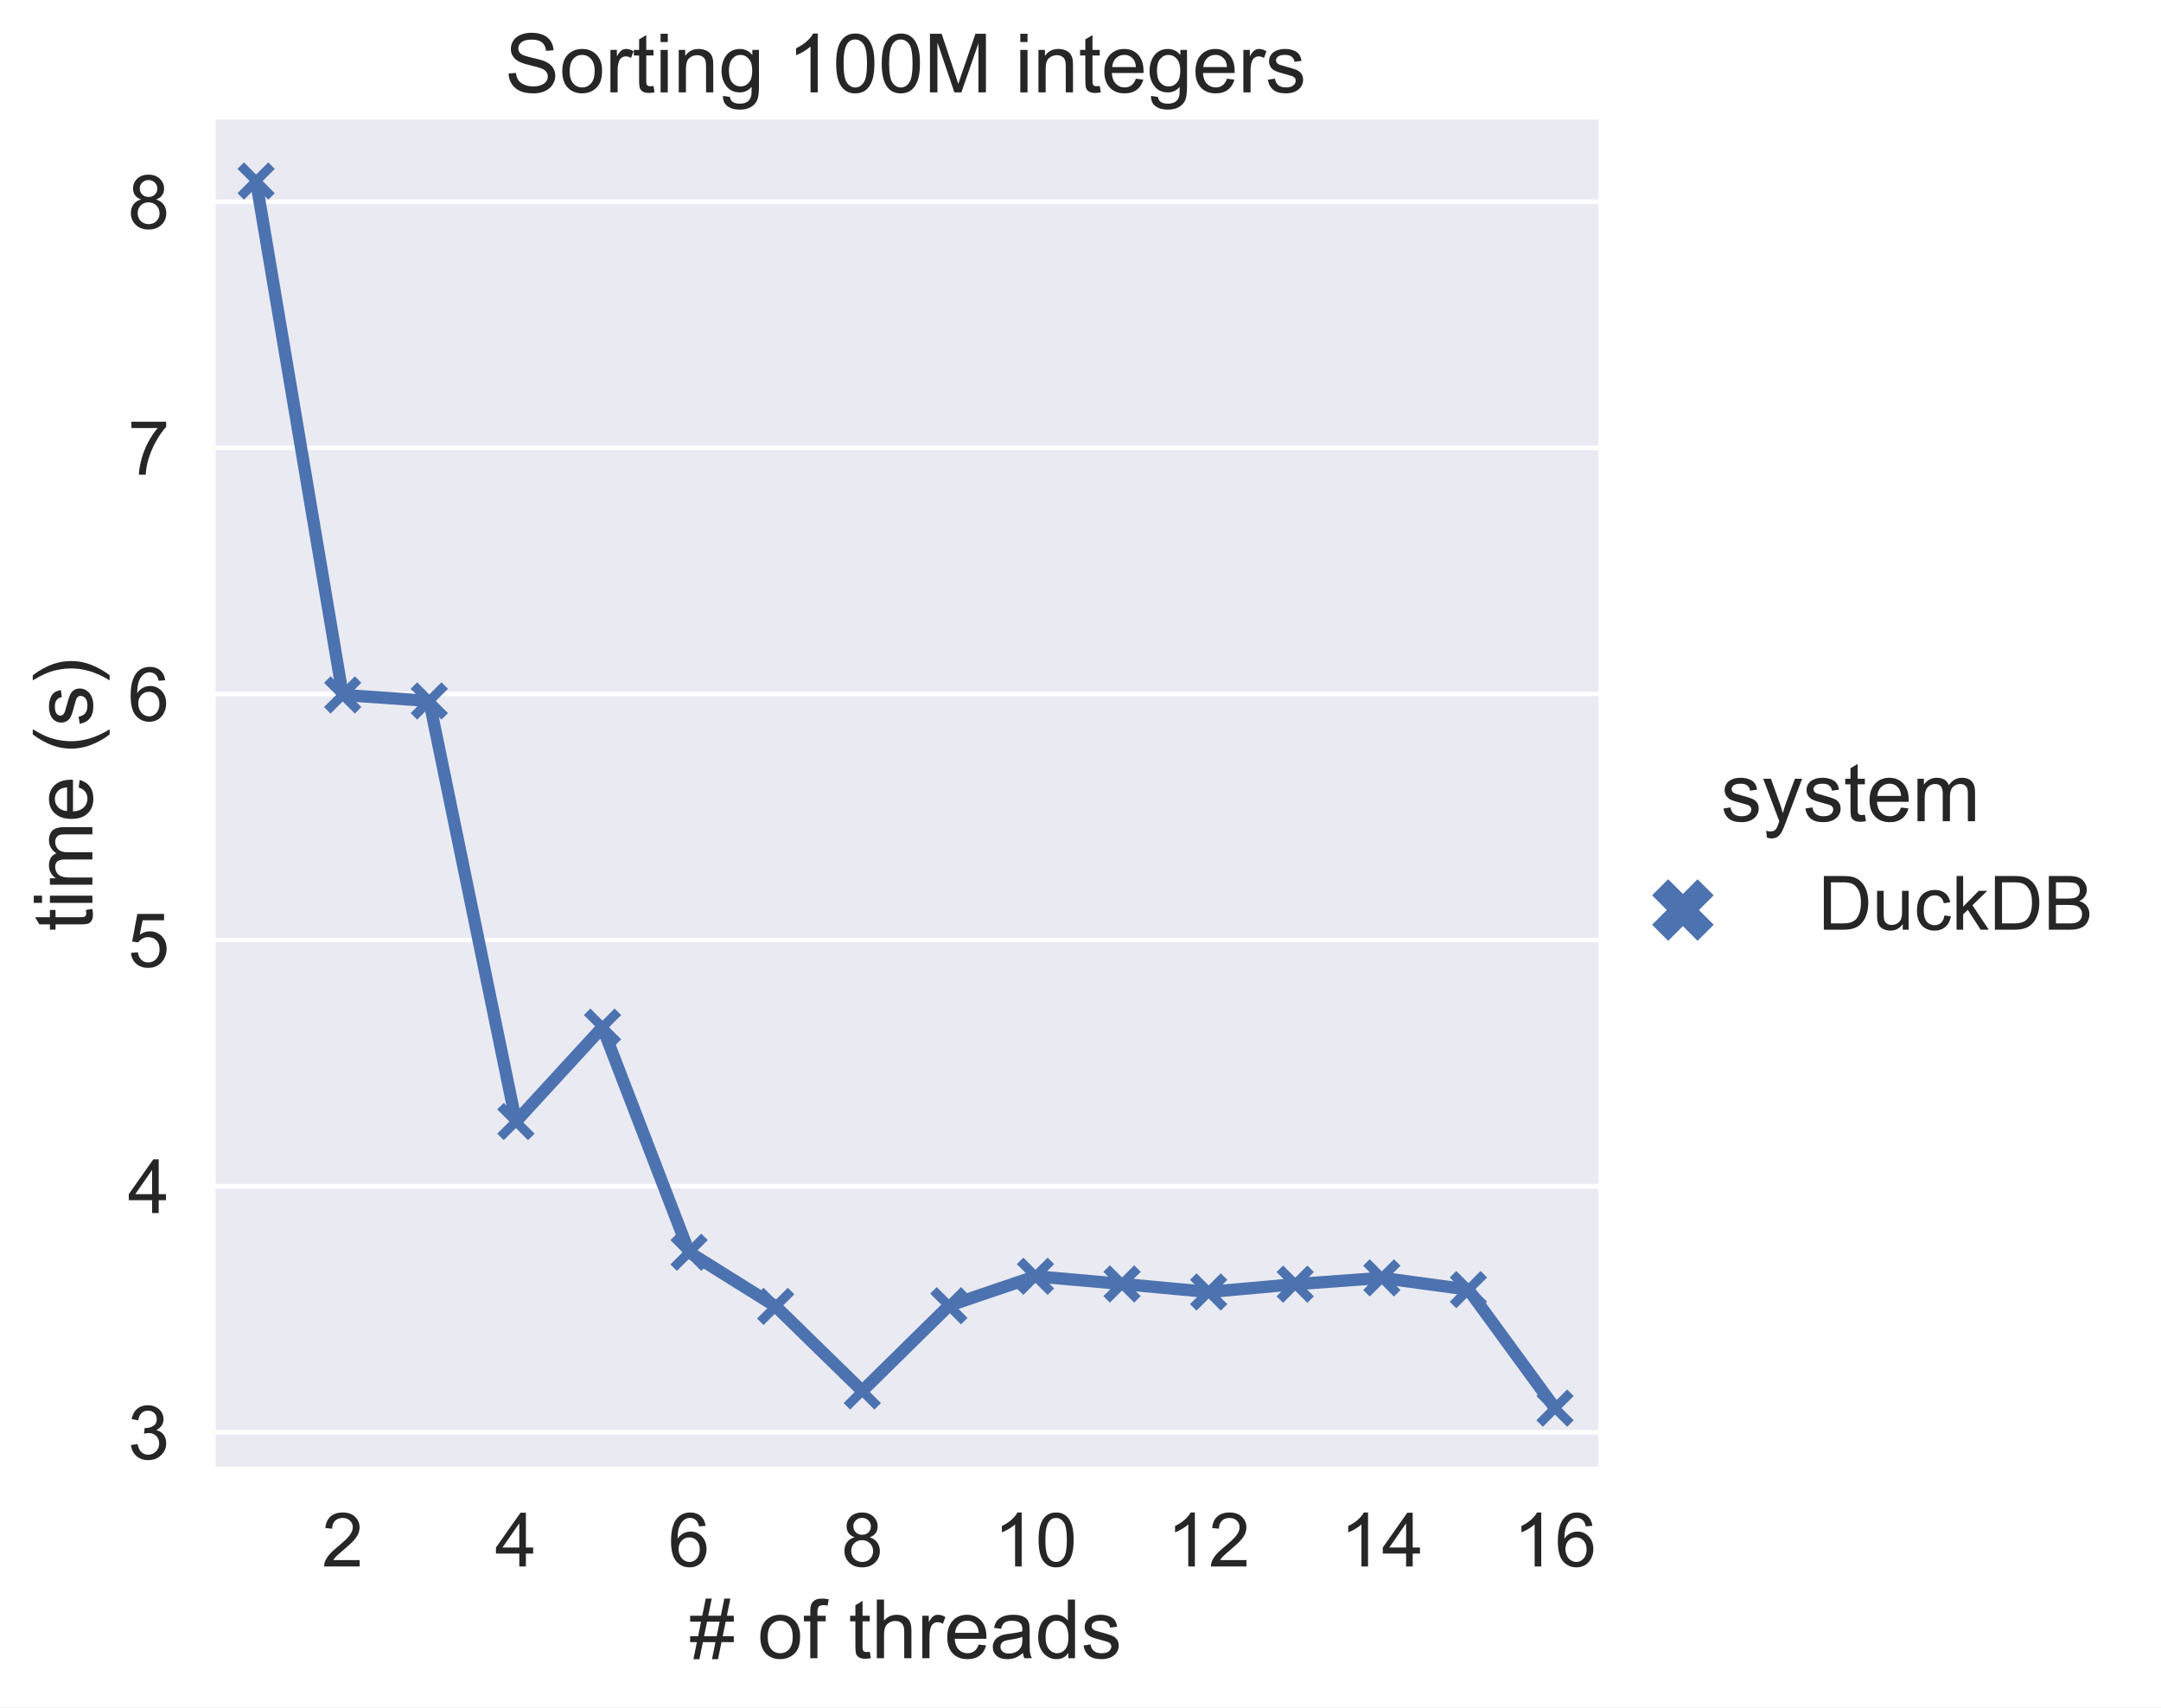
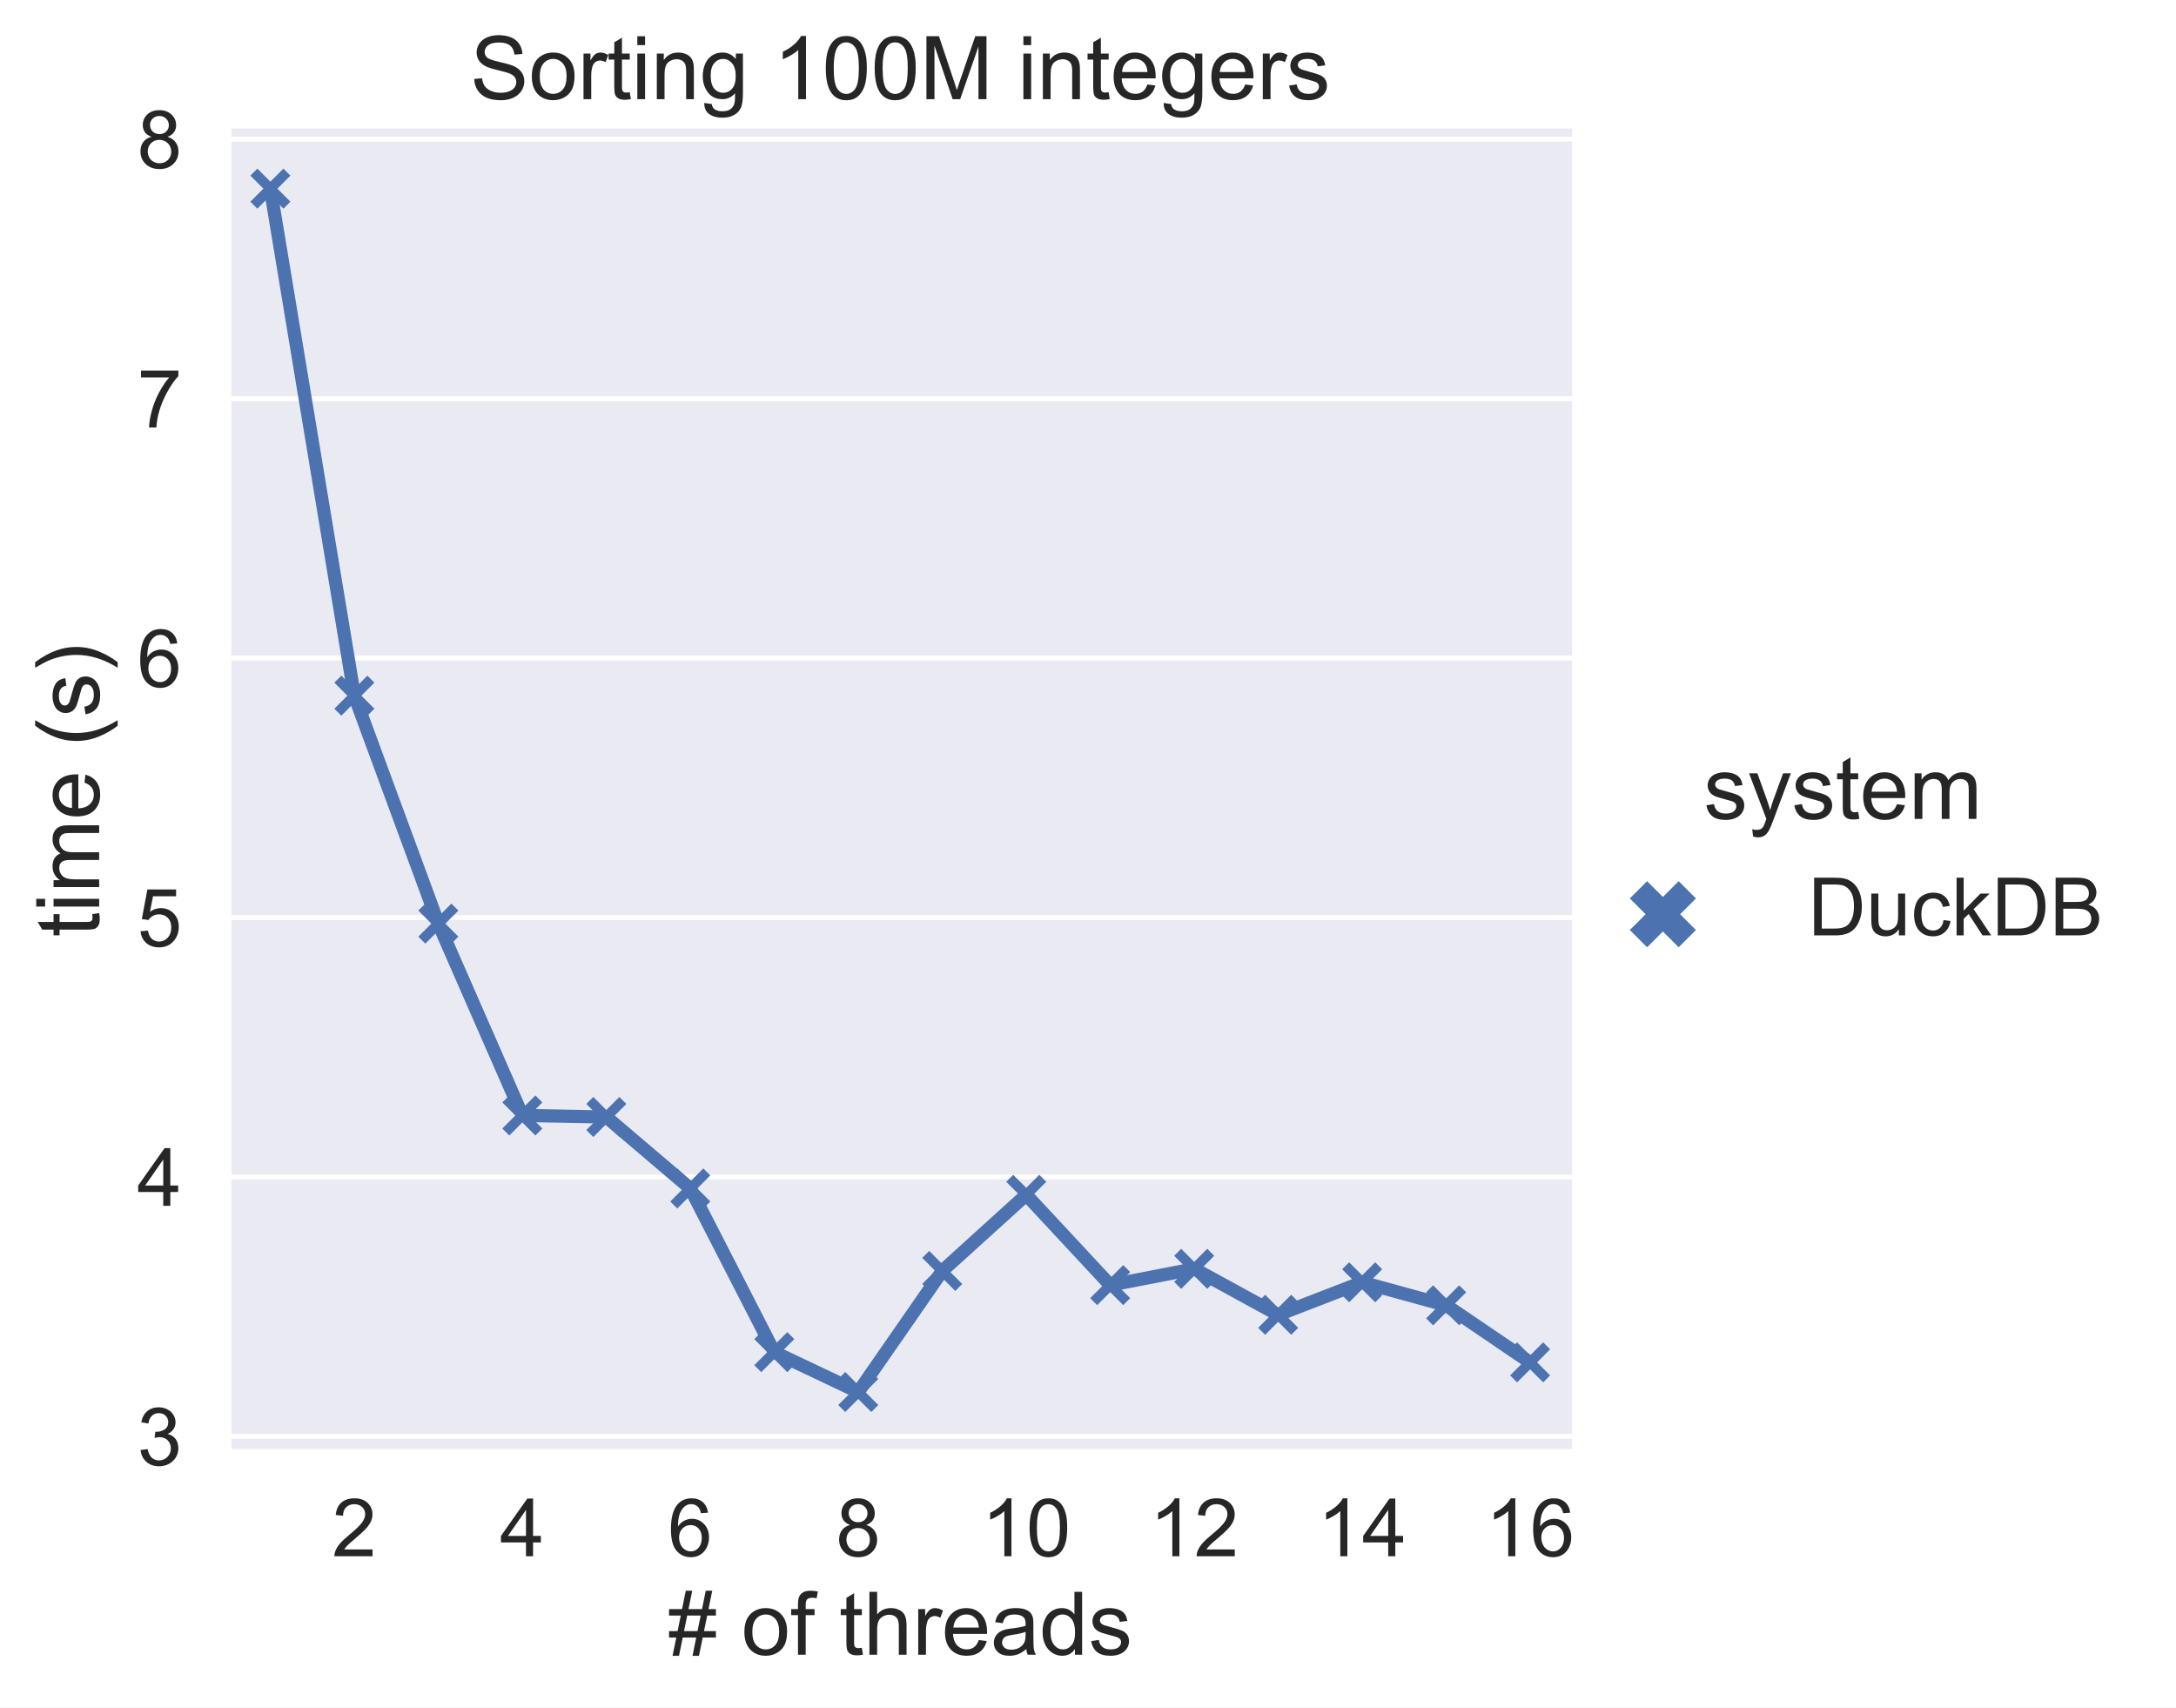
- <svg xmlns="http://www.w3.org/2000/svg" xmlns:xlink="http://www.w3.org/1999/xlink" height="375.175pt" version="1.1" viewBox="0 0 474.875 375.175" width="474.875pt">
+ <svg xmlns="http://www.w3.org/2000/svg" xmlns:xlink="http://www.w3.org/1999/xlink" height="349.537pt" version="1.1" viewBox="0 0 445.547 349.537" width="445.547pt">
  <defs>
    <style type="text/css">*{stroke-linecap:butt;stroke-linejoin:round;}</style>
  </defs>
  <g id="figure_1">
    <g id="patch_1">
-       <path d="M -0 375.175  L 474.875 375.175  L 474.875 0  L -0 0  z " style="fill:#ffffff;" />
+       <path d="M 0 349.537  L 445.547 349.537  L 445.547 0  L 0 0  z " style="fill:#ffffff;" />
    </g>
    <g id="axes_1">
      <g id="patch_2">
-         <path d="M 46.767 322.923  L 351.226 322.923  L 351.226 26.303  L 46.767 26.303  z " style="fill:#eaeaf2;" />
+         <path d="M 46.767 297.286  L 321.898 297.286  L 321.898 26.303  L 46.767 26.303  z " style="fill:#eaeaf2;" />
      </g>
      <g id="matplotlib.axis_1">
        <g id="xtick_1" />
        <g id="xtick_2">
          <g id="text_1">
-             <g style="fill:#262626;" transform="translate(70.72261 344.2338)scale(0.165 -0.165)">
+             <g style="fill:#262626;" transform="translate(67.97318 318.5964)scale(0.165 -0.165)">
              <defs>
                <path d="M 3222 541  L 3222 0  L 194 0  Q 188 203 259 391  Q 375 700 629 1000  Q 884 1300 1366 1694  Q 2113 2306 2375 2664  Q 2638 3022 2638 3341  Q 2638 3675 2398 3904  Q 2159 4134 1775 4134  Q 1369 4134 1125 3890  Q 881 3647 878 3216  L 300 3275  Q 359 3922 746 4261  Q 1134 4600 1788 4600  Q 2447 4600 2831 4234  Q 3216 3869 3216 3328  Q 3216 3053 3103 2787  Q 2991 2522 2730 2228  Q 2469 1934 1863 1422  Q 1356 997 1212 845  Q 1069 694 975 541  L 3222 541  z " id="ArialMT-32" transform="scale(0.015625)" />
              </defs>
              <use xlink:href="#ArialMT-32" />
            </g>
          </g>
        </g>
        <g id="xtick_3" />
        <g id="xtick_4">
          <g id="text_2">
-             <g style="fill:#262626;" transform="translate(108.7799 344.2338)scale(0.165 -0.165)">
+             <g style="fill:#262626;" transform="translate(102.3646 318.5964)scale(0.165 -0.165)">
              <defs>
                <path d="M 2069 0  L 2069 1097  L 81 1097  L 81 1613  L 2172 4581  L 2631 4581  L 2631 1613  L 3250 1613  L 3250 1097  L 2631 1097  L 2631 0  L 2069 0  z M 2069 1613  L 2069 3678  L 634 1613  L 2069 1613  z " id="ArialMT-34" transform="scale(0.015625)" />
              </defs>
              <use xlink:href="#ArialMT-34" />
            </g>
          </g>
        </g>
        <g id="xtick_5" />
        <g id="xtick_6">
          <g id="text_3">
-             <g style="fill:#262626;" transform="translate(146.8372 344.2338)scale(0.165 -0.165)">
+             <g style="fill:#262626;" transform="translate(136.7559 318.5964)scale(0.165 -0.165)">
              <defs>
                <path d="M 3184 3459  L 2625 3416  Q 2550 3747 2413 3897  Q 2184 4138 1850 4138  Q 1581 4138 1378 3988  Q 1113 3794 959 3422  Q 806 3050 800 2363  Q 1003 2672 1297 2822  Q 1591 2972 1913 2972  Q 2475 2972 2870 2558  Q 3266 2144 3266 1488  Q 3266 1056 3080 686  Q 2894 316 2569 119  Q 2244 -78 1831 -78  Q 1128 -78 684 439  Q 241 956 241 2144  Q 241 3472 731 4075  Q 1159 4600 1884 4600  Q 2425 4600 2770 4297  Q 3116 3994 3184 3459  z M 888 1484  Q 888 1194 1011 928  Q 1134 663 1356 523  Q 1578 384 1822 384  Q 2178 384 2434 671  Q 2691 959 2691 1453  Q 2691 1928 2437 2201  Q 2184 2475 1800 2475  Q 1419 2475 1153 2201  Q 888 1928 888 1484  z " id="ArialMT-36" transform="scale(0.015625)" />
              </defs>
              <use xlink:href="#ArialMT-36" />
            </g>
          </g>
        </g>
        <g id="xtick_7" />
        <g id="xtick_8">
          <g id="text_4">
-             <g style="fill:#262626;" transform="translate(184.8944 344.2338)scale(0.165 -0.165)">
+             <g style="fill:#262626;" transform="translate(171.1473 318.5964)scale(0.165 -0.165)">
              <defs>
                <path d="M 1131 2484  Q 781 2613 612 2850  Q 444 3088 444 3419  Q 444 3919 803 4259  Q 1163 4600 1759 4600  Q 2359 4600 2725 4251  Q 3091 3903 3091 3403  Q 3091 3084 2923 2848  Q 2756 2613 2416 2484  Q 2838 2347 3058 2040  Q 3278 1734 3278 1309  Q 3278 722 2862 322  Q 2447 -78 1769 -78  Q 1091 -78 675 323  Q 259 725 259 1325  Q 259 1772 486 2073  Q 713 2375 1131 2484  z M 1019 3438  Q 1019 3113 1228 2906  Q 1438 2700 1772 2700  Q 2097 2700 2305 2904  Q 2513 3109 2513 3406  Q 2513 3716 2298 3927  Q 2084 4138 1766 4138  Q 1444 4138 1231 3931  Q 1019 3725 1019 3438  z M 838 1322  Q 838 1081 952 856  Q 1066 631 1291 507  Q 1516 384 1775 384  Q 2178 384 2440 643  Q 2703 903 2703 1303  Q 2703 1709 2433 1975  Q 2163 2241 1756 2241  Q 1359 2241 1098 1978  Q 838 1716 838 1322  z " id="ArialMT-38" transform="scale(0.015625)" />
              </defs>
              <use xlink:href="#ArialMT-38" />
            </g>
          </g>
        </g>
        <g id="xtick_9" />
        <g id="xtick_10">
          <g id="text_5">
-             <g style="fill:#262626;" transform="translate(218.364 344.2338)scale(0.165 -0.165)">
+             <g style="fill:#262626;" transform="translate(200.9509 318.5964)scale(0.165 -0.165)">
              <defs>
                <path d="M 2384 0  L 1822 0  L 1822 3584  Q 1619 3391 1289 3197  Q 959 3003 697 2906  L 697 3450  Q 1169 3672 1522 3987  Q 1875 4303 2022 4600  L 2384 4600  L 2384 0  z " id="ArialMT-31" transform="scale(0.015625)" />
                <path d="M 266 2259  Q 266 3072 433 3567  Q 600 4063 929 4331  Q 1259 4600 1759 4600  Q 2128 4600 2406 4451  Q 2684 4303 2865 4023  Q 3047 3744 3150 3342  Q 3253 2941 3253 2259  Q 3253 1453 3087 958  Q 2922 463 2592 192  Q 2263 -78 1759 -78  Q 1097 -78 719 397  Q 266 969 266 2259  z M 844 2259  Q 844 1131 1108 757  Q 1372 384 1759 384  Q 2147 384 2411 759  Q 2675 1134 2675 2259  Q 2675 3391 2411 3762  Q 2147 4134 1753 4134  Q 1366 4134 1134 3806  Q 844 3388 844 2259  z " id="ArialMT-30" transform="scale(0.015625)" />
              </defs>
              <use xlink:href="#ArialMT-31" />
              <use x="55.615" xlink:href="#ArialMT-30" />
            </g>
          </g>
        </g>
        <g id="xtick_11" />
        <g id="xtick_12">
          <g id="text_6">
-             <g style="fill:#262626;" transform="translate(256.4212 344.2338)scale(0.165 -0.165)">
+             <g style="fill:#262626;" transform="translate(235.3423 318.5964)scale(0.165 -0.165)">
              <use xlink:href="#ArialMT-31" />
              <use x="55.615" xlink:href="#ArialMT-32" />
            </g>
          </g>
        </g>
        <g id="xtick_13" />
        <g id="xtick_14">
          <g id="text_7">
-             <g style="fill:#262626;" transform="translate(294.4785 344.2338)scale(0.165 -0.165)">
+             <g style="fill:#262626;" transform="translate(269.7337 318.5964)scale(0.165 -0.165)">
              <use xlink:href="#ArialMT-31" />
              <use x="55.615" xlink:href="#ArialMT-34" />
            </g>
          </g>
        </g>
        <g id="xtick_15" />
        <g id="xtick_16">
          <g id="text_8">
-             <g style="fill:#262626;" transform="translate(332.5358 344.2338)scale(0.165 -0.165)">
+             <g style="fill:#262626;" transform="translate(304.125 318.5964)scale(0.165 -0.165)">
              <use xlink:href="#ArialMT-31" />
              <use x="55.615" xlink:href="#ArialMT-36" />
            </g>
          </g>
        </g>
        <g id="text_9">
-           <g style="fill:#262626;" transform="translate(151.4695 364.3973)scale(0.18 -0.18)">
+           <g style="fill:#262626;" transform="translate(136.8059 338.7598)scale(0.18 -0.18)">
            <defs>
              <path d="M 322 -78  L 594 1253  L 66 1253  L 66 1719  L 688 1719  L 919 2853  L 66 2853  L 66 3319  L 1013 3319  L 1284 4659  L 1753 4659  L 1481 3319  L 2466 3319  L 2738 4659  L 3209 4659  L 2938 3319  L 3478 3319  L 3478 2853  L 2844 2853  L 2609 1719  L 3478 1719  L 3478 1253  L 2516 1253  L 2244 -78  L 1775 -78  L 2044 1253  L 1063 1253  L 791 -78  L 322 -78  z M 1156 1719  L 2138 1719  L 2372 2853  L 1388 2853  L 1156 1719  z " id="ArialMT-23" transform="scale(0.015625)" />
              <path id="ArialMT-20" transform="scale(0.015625)" />
              <path d="M 213 1659  Q 213 2581 725 3025  Q 1153 3394 1769 3394  Q 2453 3394 2887 2945  Q 3322 2497 3322 1706  Q 3322 1066 3130 698  Q 2938 331 2570 128  Q 2203 -75 1769 -75  Q 1072 -75 642 372  Q 213 819 213 1659  z M 791 1659  Q 791 1022 1069 705  Q 1347 388 1769 388  Q 2188 388 2466 706  Q 2744 1025 2744 1678  Q 2744 2294 2464 2611  Q 2184 2928 1769 2928  Q 1347 2928 1069 2612  Q 791 2297 791 1659  z " id="ArialMT-6f" transform="scale(0.015625)" />
              <path d="M 556 0  L 556 2881  L 59 2881  L 59 3319  L 556 3319  L 556 3672  Q 556 4006 616 4169  Q 697 4388 901 4523  Q 1106 4659 1475 4659  Q 1713 4659 2000 4603  L 1916 4113  Q 1741 4144 1584 4144  Q 1328 4144 1222 4034  Q 1116 3925 1116 3625  L 1116 3319  L 1763 3319  L 1763 2881  L 1116 2881  L 1116 0  L 556 0  z " id="ArialMT-66" transform="scale(0.015625)" />
              <path d="M 1650 503  L 1731 6  Q 1494 -44 1306 -44  Q 1000 -44 831 53  Q 663 150 594 308  Q 525 466 525 972  L 525 2881  L 113 2881  L 113 3319  L 525 3319  L 525 4141  L 1084 4478  L 1084 3319  L 1650 3319  L 1650 2881  L 1084 2881  L 1084 941  Q 1084 700 1114 631  Q 1144 563 1211 522  Q 1278 481 1403 481  Q 1497 481 1650 503  z " id="ArialMT-74" transform="scale(0.015625)" />
              <path d="M 422 0  L 422 4581  L 984 4581  L 984 2938  Q 1378 3394 1978 3394  Q 2347 3394 2619 3248  Q 2891 3103 3008 2847  Q 3125 2591 3125 2103  L 3125 0  L 2563 0  L 2563 2103  Q 2563 2525 2380 2717  Q 2197 2909 1863 2909  Q 1613 2909 1392 2779  Q 1172 2650 1078 2428  Q 984 2206 984 1816  L 984 0  L 422 0  z " id="ArialMT-68" transform="scale(0.015625)" />
              <path d="M 416 0  L 416 3319  L 922 3319  L 922 2816  Q 1116 3169 1280 3281  Q 1444 3394 1641 3394  Q 1925 3394 2219 3213  L 2025 2691  Q 1819 2813 1613 2813  Q 1428 2813 1281 2702  Q 1134 2591 1072 2394  Q 978 2094 978 1738  L 978 0  L 416 0  z " id="ArialMT-72" transform="scale(0.015625)" />
              <path d="M 2694 1069  L 3275 997  Q 3138 488 2766 206  Q 2394 -75 1816 -75  Q 1088 -75 661 373  Q 234 822 234 1631  Q 234 2469 665 2931  Q 1097 3394 1784 3394  Q 2450 3394 2872 2941  Q 3294 2488 3294 1666  Q 3294 1616 3291 1516  L 816 1516  Q 847 969 1125 678  Q 1403 388 1819 388  Q 2128 388 2347 550  Q 2566 713 2694 1069  z M 847 1978  L 2700 1978  Q 2663 2397 2488 2606  Q 2219 2931 1791 2931  Q 1403 2931 1139 2672  Q 875 2413 847 1978  z " id="ArialMT-65" transform="scale(0.015625)" />
              <path d="M 2588 409  Q 2275 144 1986 34  Q 1697 -75 1366 -75  Q 819 -75 525 192  Q 231 459 231 875  Q 231 1119 342 1320  Q 453 1522 633 1644  Q 813 1766 1038 1828  Q 1203 1872 1538 1913  Q 2219 1994 2541 2106  Q 2544 2222 2544 2253  Q 2544 2597 2384 2738  Q 2169 2928 1744 2928  Q 1347 2928 1158 2789  Q 969 2650 878 2297  L 328 2372  Q 403 2725 575 2942  Q 747 3159 1072 3276  Q 1397 3394 1825 3394  Q 2250 3394 2515 3294  Q 2781 3194 2906 3042  Q 3031 2891 3081 2659  Q 3109 2516 3109 2141  L 3109 1391  Q 3109 606 3145 398  Q 3181 191 3288 0  L 2700 0  Q 2613 175 2588 409  z M 2541 1666  Q 2234 1541 1622 1453  Q 1275 1403 1131 1340  Q 988 1278 909 1158  Q 831 1038 831 891  Q 831 666 1001 516  Q 1172 366 1500 366  Q 1825 366 2078 508  Q 2331 650 2450 897  Q 2541 1088 2541 1459  L 2541 1666  z " id="ArialMT-61" transform="scale(0.015625)" />
              <path d="M 2575 0  L 2575 419  Q 2259 -75 1647 -75  Q 1250 -75 917 144  Q 584 363 401 755  Q 219 1147 219 1656  Q 219 2153 384 2558  Q 550 2963 881 3178  Q 1213 3394 1622 3394  Q 1922 3394 2156 3267  Q 2391 3141 2538 2938  L 2538 4581  L 3097 4581  L 3097 0  L 2575 0  z M 797 1656  Q 797 1019 1065 703  Q 1334 388 1700 388  Q 2069 388 2326 689  Q 2584 991 2584 1609  Q 2584 2291 2321 2609  Q 2059 2928 1675 2928  Q 1300 2928 1048 2622  Q 797 2316 797 1656  z " id="ArialMT-64" transform="scale(0.015625)" />
              <path d="M 197 991  L 753 1078  Q 800 744 1014 566  Q 1228 388 1613 388  Q 2000 388 2187 545  Q 2375 703 2375 916  Q 2375 1106 2209 1216  Q 2094 1291 1634 1406  Q 1016 1563 777 1677  Q 538 1791 414 1992  Q 291 2194 291 2438  Q 291 2659 392 2848  Q 494 3038 669 3163  Q 800 3259 1026 3326  Q 1253 3394 1513 3394  Q 1903 3394 2198 3281  Q 2494 3169 2634 2976  Q 2775 2784 2828 2463  L 2278 2388  Q 2241 2644 2061 2787  Q 1881 2931 1553 2931  Q 1166 2931 1000 2803  Q 834 2675 834 2503  Q 834 2394 903 2306  Q 972 2216 1119 2156  Q 1203 2125 1616 2013  Q 2213 1853 2448 1751  Q 2684 1650 2818 1456  Q 2953 1263 2953 975  Q 2953 694 2789 445  Q 2625 197 2315 61  Q 2006 -75 1616 -75  Q 969 -75 630 194  Q 291 463 197 991  z " id="ArialMT-73" transform="scale(0.015625)" />
            </defs>
            <use xlink:href="#ArialMT-23" />
            <use x="55.615" xlink:href="#ArialMT-20" />
            <use x="83.398" xlink:href="#ArialMT-6f" />
            <use x="139.014" xlink:href="#ArialMT-66" />
            <use x="166.797" xlink:href="#ArialMT-20" />
            <use x="194.58" xlink:href="#ArialMT-74" />
            <use x="222.363" xlink:href="#ArialMT-68" />
            <use x="277.979" xlink:href="#ArialMT-72" />
            <use x="311.279" xlink:href="#ArialMT-65" />
            <use x="366.895" xlink:href="#ArialMT-61" />
            <use x="422.51" xlink:href="#ArialMT-64" />
            <use x="478.125" xlink:href="#ArialMT-73" />
          </g>
        </g>
      </g>
      <g id="matplotlib.axis_2">
        <g id="ytick_1">
          <g id="line2d_1">
-             <path clip-path="url(#pb48363d34a)" d="M 46.767 314.758  L 351.226 314.758  " style="fill:none;stroke:#ffffff;stroke-linecap:round;" />
+             <path clip-path="url(#pae4535d6a5)" d="M 46.767 294.063  L 321.898 294.063  " style="fill:none;stroke:#ffffff;stroke-linecap:round;" />
          </g>
          <g id="text_10">
-             <g style="fill:#262626;" transform="translate(28.09188 320.6629)scale(0.165 -0.165)">
+             <g style="fill:#262626;" transform="translate(28.09188 299.9681)scale(0.165 -0.165)">
              <defs>
                <path d="M 269 1209  L 831 1284  Q 928 806 1161 595  Q 1394 384 1728 384  Q 2125 384 2398 659  Q 2672 934 2672 1341  Q 2672 1728 2419 1979  Q 2166 2231 1775 2231  Q 1616 2231 1378 2169  L 1441 2663  Q 1497 2656 1531 2656  Q 1891 2656 2178 2843  Q 2466 3031 2466 3422  Q 2466 3731 2256 3934  Q 2047 4138 1716 4138  Q 1388 4138 1169 3931  Q 950 3725 888 3313  L 325 3413  Q 428 3978 793 4289  Q 1159 4600 1703 4600  Q 2078 4600 2393 4439  Q 2709 4278 2876 4000  Q 3044 3722 3044 3409  Q 3044 3113 2884 2869  Q 2725 2625 2413 2481  Q 2819 2388 3044 2092  Q 3269 1797 3269 1353  Q 3269 753 2831 336  Q 2394 -81 1725 -81  Q 1122 -81 723 278  Q 325 638 269 1209  z " id="ArialMT-33" transform="scale(0.015625)" />
              </defs>
              <use xlink:href="#ArialMT-33" />
            </g>
          </g>
        </g>
        <g id="ytick_2">
          <g id="line2d_2">
-             <path clip-path="url(#pb48363d34a)" d="M 46.767 260.673  L 351.226 260.673  " style="fill:none;stroke:#ffffff;stroke-linecap:round;" />
+             <path clip-path="url(#pae4535d6a5)" d="M 46.767 240.952  L 321.898 240.952  " style="fill:none;stroke:#ffffff;stroke-linecap:round;" />
          </g>
          <g id="text_11">
-             <g style="fill:#262626;" transform="translate(28.09188 266.5787)scale(0.165 -0.165)">
+             <g style="fill:#262626;" transform="translate(28.09188 246.8568)scale(0.165 -0.165)">
              <use xlink:href="#ArialMT-34" />
            </g>
          </g>
        </g>
        <g id="ytick_3">
          <g id="line2d_3">
-             <path clip-path="url(#pb48363d34a)" d="M 46.767 206.589  L 351.226 206.589  " style="fill:none;stroke:#ffffff;stroke-linecap:round;" />
+             <path clip-path="url(#pae4535d6a5)" d="M 46.767 187.84  L 321.898 187.84  " style="fill:none;stroke:#ffffff;stroke-linecap:round;" />
          </g>
          <g id="text_12">
-             <g style="fill:#262626;" transform="translate(28.09188 212.4944)scale(0.165 -0.165)">
+             <g style="fill:#262626;" transform="translate(28.09188 193.7455)scale(0.165 -0.165)">
              <defs>
                <path d="M 266 1200  L 856 1250  Q 922 819 1161 601  Q 1400 384 1738 384  Q 2144 384 2425 690  Q 2706 997 2706 1503  Q 2706 1984 2436 2262  Q 2166 2541 1728 2541  Q 1456 2541 1237 2417  Q 1019 2294 894 2097  L 366 2166  L 809 4519  L 3088 4519  L 3088 3981  L 1259 3981  L 1013 2750  Q 1425 3038 1878 3038  Q 2478 3038 2890 2622  Q 3303 2206 3303 1553  Q 3303 931 2941 478  Q 2500 -78 1738 -78  Q 1113 -78 717 272  Q 322 622 266 1200  z " id="ArialMT-35" transform="scale(0.015625)" />
              </defs>
              <use xlink:href="#ArialMT-35" />
            </g>
          </g>
        </g>
        <g id="ytick_4">
          <g id="line2d_4">
-             <path clip-path="url(#pb48363d34a)" d="M 46.767 152.505  L 351.226 152.505  " style="fill:none;stroke:#ffffff;stroke-linecap:round;" />
+             <path clip-path="url(#pae4535d6a5)" d="M 46.767 134.729  L 321.898 134.729  " style="fill:none;stroke:#ffffff;stroke-linecap:round;" />
          </g>
          <g id="text_13">
-             <g style="fill:#262626;" transform="translate(28.09188 158.4102)scale(0.165 -0.165)">
+             <g style="fill:#262626;" transform="translate(28.09188 140.6342)scale(0.165 -0.165)">
              <use xlink:href="#ArialMT-36" />
            </g>
          </g>
        </g>
        <g id="ytick_5">
          <g id="line2d_5">
-             <path clip-path="url(#pb48363d34a)" d="M 46.767 98.421  L 351.226 98.421  " style="fill:none;stroke:#ffffff;stroke-linecap:round;" />
+             <path clip-path="url(#pae4535d6a5)" d="M 46.767 81.618  L 321.898 81.618  " style="fill:none;stroke:#ffffff;stroke-linecap:round;" />
          </g>
          <g id="text_14">
-             <g style="fill:#262626;" transform="translate(28.09188 104.3259)scale(0.165 -0.165)">
+             <g style="fill:#262626;" transform="translate(28.09188 87.52287)scale(0.165 -0.165)">
              <defs>
                <path d="M 303 3981  L 303 4522  L 3269 4522  L 3269 4084  Q 2831 3619 2401 2847  Q 1972 2075 1738 1259  Q 1569 684 1522 0  L 944 0  Q 953 541 1156 1306  Q 1359 2072 1739 2783  Q 2119 3494 2547 3981  L 303 3981  z " id="ArialMT-37" transform="scale(0.015625)" />
              </defs>
              <use xlink:href="#ArialMT-37" />
            </g>
          </g>
        </g>
        <g id="ytick_6">
          <g id="line2d_6">
-             <path clip-path="url(#pb48363d34a)" d="M 46.767 44.337  L 351.226 44.337  " style="fill:none;stroke:#ffffff;stroke-linecap:round;" />
+             <path clip-path="url(#pae4535d6a5)" d="M 46.767 28.506  L 321.898 28.506  " style="fill:none;stroke:#ffffff;stroke-linecap:round;" />
          </g>
          <g id="text_15">
-             <g style="fill:#262626;" transform="translate(28.09188 50.2417)scale(0.165 -0.165)">
+             <g style="fill:#262626;" transform="translate(28.09188 34.41157)scale(0.165 -0.165)">
              <use xlink:href="#ArialMT-38" />
            </g>
          </g>
        </g>
        <g id="text_16">
-           <g style="fill:#262626;" transform="translate(20.30344 204.6087)rotate(-90)scale(0.18 -0.18)">
+           <g style="fill:#262626;" transform="translate(20.30344 191.79)rotate(-90)scale(0.18 -0.18)">
            <defs>
              <path d="M 425 3934  L 425 4581  L 988 4581  L 988 3934  L 425 3934  z M 425 0  L 425 3319  L 988 3319  L 988 0  L 425 0  z " id="ArialMT-69" transform="scale(0.015625)" />
              <path d="M 422 0  L 422 3319  L 925 3319  L 925 2853  Q 1081 3097 1340 3245  Q 1600 3394 1931 3394  Q 2300 3394 2536 3241  Q 2772 3088 2869 2813  Q 3263 3394 3894 3394  Q 4388 3394 4653 3120  Q 4919 2847 4919 2278  L 4919 0  L 4359 0  L 4359 2091  Q 4359 2428 4304 2576  Q 4250 2725 4106 2815  Q 3963 2906 3769 2906  Q 3419 2906 3187 2673  Q 2956 2441 2956 1928  L 2956 0  L 2394 0  L 2394 2156  Q 2394 2531 2256 2718  Q 2119 2906 1806 2906  Q 1569 2906 1367 2781  Q 1166 2656 1075 2415  Q 984 2175 984 1722  L 984 0  L 422 0  z " id="ArialMT-6d" transform="scale(0.015625)" />
              <path d="M 1497 -1347  Q 1031 -759 709 28  Q 388 816 388 1659  Q 388 2403 628 3084  Q 909 3875 1497 4659  L 1900 4659  Q 1522 4009 1400 3731  Q 1209 3300 1100 2831  Q 966 2247 966 1656  Q 966 153 1900 -1347  L 1497 -1347  z " id="ArialMT-28" transform="scale(0.015625)" />
              <path d="M 791 -1347  L 388 -1347  Q 1322 153 1322 1656  Q 1322 2244 1188 2822  Q 1081 3291 891 3722  Q 769 4003 388 4659  L 791 4659  Q 1378 3875 1659 3084  Q 1900 2403 1900 1659  Q 1900 816 1576 28  Q 1253 -759 791 -1347  z " id="ArialMT-29" transform="scale(0.015625)" />
            </defs>
            <use xlink:href="#ArialMT-74" />
            <use x="27.783" xlink:href="#ArialMT-69" />
            <use x="50" xlink:href="#ArialMT-6d" />
            <use x="133.301" xlink:href="#ArialMT-65" />
            <use x="188.916" xlink:href="#ArialMT-20" />
            <use x="216.699" xlink:href="#ArialMT-28" />
            <use x="250" xlink:href="#ArialMT-73" />
            <use x="300" xlink:href="#ArialMT-29" />
          </g>
        </g>
      </g>
      <g id="PathCollection_1">
        <defs>
-           <path d="M -3.384 3.384  L 3.384 -3.384  M -3.384 -3.384  L 3.384 3.384  " id="m67f4f7746e" style="stroke:#4c72b0;stroke-width:2.025;" />
+           <path d="M -3.384 3.384  L 3.384 -3.384  M -3.384 -3.384  L 3.384 3.384  " id="mef7e790b95" style="stroke:#4c72b0;stroke-width:2.025;" />
        </defs>
-         <g clip-path="url(#pb48363d34a)">
-           <use style="fill:#4c72b0;stroke:#4c72b0;stroke-width:2.025;" x="56.282" xlink:href="#m67f4f7746e" y="39.786" />
-           <use style="fill:#4c72b0;stroke:#4c72b0;stroke-width:2.025;" x="75.31" xlink:href="#m67f4f7746e" y="152.715" />
-           <use style="fill:#4c72b0;stroke:#4c72b0;stroke-width:2.025;" x="94.339" xlink:href="#m67f4f7746e" y="154.036" />
-           <use style="fill:#4c72b0;stroke:#4c72b0;stroke-width:2.025;" x="113.368" xlink:href="#m67f4f7746e" y="246.459" />
-           <use style="fill:#4c72b0;stroke:#4c72b0;stroke-width:2.025;" x="132.396" xlink:href="#m67f4f7746e" y="225.736" />
-           <use style="fill:#4c72b0;stroke:#4c72b0;stroke-width:2.025;" x="151.425" xlink:href="#m67f4f7746e" y="275.188" />
-           <use style="fill:#4c72b0;stroke:#4c72b0;stroke-width:2.025;" x="170.454" xlink:href="#m67f4f7746e" y="287.089" />
-           <use style="fill:#4c72b0;stroke:#4c72b0;stroke-width:2.025;" x="189.482" xlink:href="#m67f4f7746e" y="305.664" />
-           <use style="fill:#4c72b0;stroke:#4c72b0;stroke-width:2.025;" x="208.511" xlink:href="#m67f4f7746e" y="286.943" />
-           <use style="fill:#4c72b0;stroke:#4c72b0;stroke-width:2.025;" x="227.54" xlink:href="#m67f4f7746e" y="280.471" />
-           <use style="fill:#4c72b0;stroke:#4c72b0;stroke-width:2.025;" x="246.568" xlink:href="#m67f4f7746e" y="282.156" />
-           <use style="fill:#4c72b0;stroke:#4c72b0;stroke-width:2.025;" x="265.597" xlink:href="#m67f4f7746e" y="283.915" />
-           <use style="fill:#4c72b0;stroke:#4c72b0;stroke-width:2.025;" x="284.625" xlink:href="#m67f4f7746e" y="282.205" />
-           <use style="fill:#4c72b0;stroke:#4c72b0;stroke-width:2.025;" x="303.654" xlink:href="#m67f4f7746e" y="280.822" />
-           <use style="fill:#4c72b0;stroke:#4c72b0;stroke-width:2.025;" x="322.683" xlink:href="#m67f4f7746e" y="283.397" />
-           <use style="fill:#4c72b0;stroke:#4c72b0;stroke-width:2.025;" x="341.711" xlink:href="#m67f4f7746e" y="309.441" />
+         <g clip-path="url(#pae4535d6a5)">
+           <use style="fill:#4c72b0;stroke:#4c72b0;stroke-width:2.025;" x="55.365" xlink:href="#mef7e790b95" y="38.621" />
+           <use style="fill:#4c72b0;stroke:#4c72b0;stroke-width:2.025;" x="72.561" xlink:href="#mef7e790b95" y="142.419" />
+           <use style="fill:#4c72b0;stroke:#4c72b0;stroke-width:2.025;" x="89.757" xlink:href="#mef7e790b95" y="189.083" />
+           <use style="fill:#4c72b0;stroke:#4c72b0;stroke-width:2.025;" x="106.952" xlink:href="#mef7e790b95" y="228.361" />
+           <use style="fill:#4c72b0;stroke:#4c72b0;stroke-width:2.025;" x="124.148" xlink:href="#mef7e790b95" y="228.673" />
+           <use style="fill:#4c72b0;stroke:#4c72b0;stroke-width:2.025;" x="141.344" xlink:href="#mef7e790b95" y="243.304" />
+           <use style="fill:#4c72b0;stroke:#4c72b0;stroke-width:2.025;" x="158.539" xlink:href="#mef7e790b95" y="276.818" />
+           <use style="fill:#4c72b0;stroke:#4c72b0;stroke-width:2.025;" x="175.735" xlink:href="#mef7e790b95" y="284.969" />
+           <use style="fill:#4c72b0;stroke:#4c72b0;stroke-width:2.025;" x="192.931" xlink:href="#mef7e790b95" y="260.188" />
+           <use style="fill:#4c72b0;stroke:#4c72b0;stroke-width:2.025;" x="210.126" xlink:href="#mef7e790b95" y="244.608" />
+           <use style="fill:#4c72b0;stroke:#4c72b0;stroke-width:2.025;" x="227.322" xlink:href="#mef7e790b95" y="263.092" />
+           <use style="fill:#4c72b0;stroke:#4c72b0;stroke-width:2.025;" x="244.518" xlink:href="#mef7e790b95" y="259.757" />
+           <use style="fill:#4c72b0;stroke:#4c72b0;stroke-width:2.025;" x="261.714" xlink:href="#mef7e790b95" y="269.169" />
+           <use style="fill:#4c72b0;stroke:#4c72b0;stroke-width:2.025;" x="278.909" xlink:href="#mef7e790b95" y="262.516" />
+           <use style="fill:#4c72b0;stroke:#4c72b0;stroke-width:2.025;" x="296.105" xlink:href="#mef7e790b95" y="267.228" />
+           <use style="fill:#4c72b0;stroke:#4c72b0;stroke-width:2.025;" x="313.301" xlink:href="#mef7e790b95" y="278.905" />
        </g>
      </g>
      <g id="line2d_7">
-         <path clip-path="url(#pb48363d34a)" d="M 56.282 39.786  L 75.31 152.715  L 94.339 154.036  L 113.368 246.459  L 132.396 225.736  L 151.425 275.188  L 170.454 287.089  L 189.482 305.664  L 208.511 286.943  L 227.54 280.471  L 246.568 282.156  L 265.597 283.915  L 284.625 282.205  L 303.654 280.822  L 322.683 283.397  L 341.711 309.441  " style="fill:none;stroke:#4c72b0;stroke-linecap:round;stroke-width:2.7;" />
+         <path clip-path="url(#pae4535d6a5)" d="M 55.365 38.621  L 72.561 142.419  L 89.757 189.083  L 106.952 228.361  L 124.148 228.673  L 141.344 243.304  L 158.539 276.818  L 175.735 284.969  L 192.931 260.188  L 210.126 244.608  L 227.322 263.092  L 244.518 259.757  L 261.714 269.169  L 278.909 262.516  L 296.105 267.228  L 313.301 278.905  " style="fill:none;stroke:#4c72b0;stroke-linecap:round;stroke-width:2.7;" />
      </g>
      <g id="line2d_8">
-         <path clip-path="url(#pb48363d34a)" style="fill:none;stroke:#4c72b0;stroke-linecap:round;stroke-width:2.7;" />
+         <path clip-path="url(#pae4535d6a5)" style="fill:none;stroke:#4c72b0;stroke-linecap:round;stroke-width:2.7;" />
      </g>
      <g id="line2d_9">
-         <path clip-path="url(#pb48363d34a)" style="fill:none;stroke:#4c72b0;stroke-linecap:round;stroke-width:2.7;" />
+         <path clip-path="url(#pae4535d6a5)" style="fill:none;stroke:#4c72b0;stroke-linecap:round;stroke-width:2.7;" />
      </g>
      <g id="line2d_10">
-         <path clip-path="url(#pb48363d34a)" style="fill:none;stroke:#4c72b0;stroke-linecap:round;stroke-width:2.7;" />
+         <path clip-path="url(#pae4535d6a5)" style="fill:none;stroke:#4c72b0;stroke-linecap:round;stroke-width:2.7;" />
      </g>
      <g id="line2d_11">
-         <path clip-path="url(#pb48363d34a)" style="fill:none;stroke:#4c72b0;stroke-linecap:round;stroke-width:2.7;" />
+         <path clip-path="url(#pae4535d6a5)" style="fill:none;stroke:#4c72b0;stroke-linecap:round;stroke-width:2.7;" />
      </g>
      <g id="line2d_12">
-         <path clip-path="url(#pb48363d34a)" style="fill:none;stroke:#4c72b0;stroke-linecap:round;stroke-width:2.7;" />
+         <path clip-path="url(#pae4535d6a5)" style="fill:none;stroke:#4c72b0;stroke-linecap:round;stroke-width:2.7;" />
      </g>
      <g id="line2d_13">
-         <path clip-path="url(#pb48363d34a)" style="fill:none;stroke:#4c72b0;stroke-linecap:round;stroke-width:2.7;" />
+         <path clip-path="url(#pae4535d6a5)" style="fill:none;stroke:#4c72b0;stroke-linecap:round;stroke-width:2.7;" />
      </g>
      <g id="line2d_14">
-         <path clip-path="url(#pb48363d34a)" style="fill:none;stroke:#4c72b0;stroke-linecap:round;stroke-width:2.7;" />
+         <path clip-path="url(#pae4535d6a5)" style="fill:none;stroke:#4c72b0;stroke-linecap:round;stroke-width:2.7;" />
      </g>
      <g id="line2d_15">
-         <path clip-path="url(#pb48363d34a)" style="fill:none;stroke:#4c72b0;stroke-linecap:round;stroke-width:2.7;" />
+         <path clip-path="url(#pae4535d6a5)" style="fill:none;stroke:#4c72b0;stroke-linecap:round;stroke-width:2.7;" />
      </g>
      <g id="line2d_16">
-         <path clip-path="url(#pb48363d34a)" style="fill:none;stroke:#4c72b0;stroke-linecap:round;stroke-width:2.7;" />
+         <path clip-path="url(#pae4535d6a5)" style="fill:none;stroke:#4c72b0;stroke-linecap:round;stroke-width:2.7;" />
      </g>
      <g id="line2d_17">
-         <path clip-path="url(#pb48363d34a)" style="fill:none;stroke:#4c72b0;stroke-linecap:round;stroke-width:2.7;" />
+         <path clip-path="url(#pae4535d6a5)" style="fill:none;stroke:#4c72b0;stroke-linecap:round;stroke-width:2.7;" />
      </g>
      <g id="line2d_18">
-         <path clip-path="url(#pb48363d34a)" style="fill:none;stroke:#4c72b0;stroke-linecap:round;stroke-width:2.7;" />
+         <path clip-path="url(#pae4535d6a5)" style="fill:none;stroke:#4c72b0;stroke-linecap:round;stroke-width:2.7;" />
      </g>
      <g id="line2d_19">
-         <path clip-path="url(#pb48363d34a)" style="fill:none;stroke:#4c72b0;stroke-linecap:round;stroke-width:2.7;" />
+         <path clip-path="url(#pae4535d6a5)" style="fill:none;stroke:#4c72b0;stroke-linecap:round;stroke-width:2.7;" />
      </g>
      <g id="line2d_20">
-         <path clip-path="url(#pb48363d34a)" style="fill:none;stroke:#4c72b0;stroke-linecap:round;stroke-width:2.7;" />
+         <path clip-path="url(#pae4535d6a5)" style="fill:none;stroke:#4c72b0;stroke-linecap:round;stroke-width:2.7;" />
      </g>
      <g id="line2d_21">
-         <path clip-path="url(#pb48363d34a)" style="fill:none;stroke:#4c72b0;stroke-linecap:round;stroke-width:2.7;" />
+         <path clip-path="url(#pae4535d6a5)" style="fill:none;stroke:#4c72b0;stroke-linecap:round;stroke-width:2.7;" />
      </g>
      <g id="line2d_22">
-         <path clip-path="url(#pb48363d34a)" style="fill:none;stroke:#4c72b0;stroke-linecap:round;stroke-width:2.7;" />
+         <path clip-path="url(#pae4535d6a5)" style="fill:none;stroke:#4c72b0;stroke-linecap:round;stroke-width:2.7;" />
      </g>
      <g id="line2d_23">
-         <path clip-path="url(#pb48363d34a)" style="fill:none;stroke:#4c72b0;stroke-linecap:round;stroke-width:2.7;" />
+         <path clip-path="url(#pae4535d6a5)" style="fill:none;stroke:#4c72b0;stroke-linecap:round;stroke-width:2.7;" />
      </g>
      <g id="patch_3">
-         <path d="M 46.767 322.923  L 46.767 26.303  " style="fill:none;stroke:#ffffff;stroke-linecap:square;stroke-linejoin:miter;stroke-width:1.25;" />
+         <path d="M 46.767 297.286  L 46.767 26.303  " style="fill:none;stroke:#ffffff;stroke-linecap:square;stroke-linejoin:miter;stroke-width:1.25;" />
      </g>
      <g id="patch_4">
-         <path d="M 46.767 322.923  L 351.226 322.923  " style="fill:none;stroke:#ffffff;stroke-linecap:square;stroke-linejoin:miter;stroke-width:1.25;" />
+         <path d="M 46.767 297.286  L 321.898 297.286  " style="fill:none;stroke:#ffffff;stroke-linecap:square;stroke-linejoin:miter;stroke-width:1.25;" />
      </g>
      <g id="text_17">
-         <g style="fill:#262626;" transform="translate(110.954 20.30344)scale(0.18 -0.18)">
+         <g style="fill:#262626;" transform="translate(96.29043 20.30344)scale(0.18 -0.18)">
          <defs>
            <path d="M 288 1472  L 859 1522  Q 900 1178 1048 958  Q 1197 738 1509 602  Q 1822 466 2213 466  Q 2559 466 2825 569  Q 3091 672 3220 851  Q 3350 1031 3350 1244  Q 3350 1459 3225 1620  Q 3100 1781 2813 1891  Q 2628 1963 1997 2114  Q 1366 2266 1113 2400  Q 784 2572 623 2826  Q 463 3081 463 3397  Q 463 3744 659 4045  Q 856 4347 1234 4503  Q 1613 4659 2075 4659  Q 2584 4659 2973 4495  Q 3363 4331 3572 4012  Q 3781 3694 3797 3291  L 3216 3247  Q 3169 3681 2898 3903  Q 2628 4125 2100 4125  Q 1550 4125 1298 3923  Q 1047 3722 1047 3438  Q 1047 3191 1225 3031  Q 1400 2872 2139 2705  Q 2878 2538 3153 2413  Q 3553 2228 3743 1945  Q 3934 1663 3934 1294  Q 3934 928 3725 604  Q 3516 281 3123 101  Q 2731 -78 2241 -78  Q 1619 -78 1198 103  Q 778 284 539 648  Q 300 1013 288 1472  z " id="ArialMT-53" transform="scale(0.015625)" />
            <path d="M 422 0  L 422 3319  L 928 3319  L 928 2847  Q 1294 3394 1984 3394  Q 2284 3394 2536 3286  Q 2788 3178 2913 3003  Q 3038 2828 3088 2588  Q 3119 2431 3119 2041  L 3119 0  L 2556 0  L 2556 2019  Q 2556 2363 2490 2533  Q 2425 2703 2258 2804  Q 2091 2906 1866 2906  Q 1506 2906 1245 2678  Q 984 2450 984 1813  L 984 0  L 422 0  z " id="ArialMT-6e" transform="scale(0.015625)" />
            <path d="M 319 -275  L 866 -356  Q 900 -609 1056 -725  Q 1266 -881 1628 -881  Q 2019 -881 2231 -725  Q 2444 -569 2519 -288  Q 2563 -116 2559 434  Q 2191 0 1641 0  Q 956 0 581 494  Q 206 988 206 1678  Q 206 2153 378 2554  Q 550 2956 876 3175  Q 1203 3394 1644 3394  Q 2231 3394 2613 2919  L 2613 3319  L 3131 3319  L 3131 450  Q 3131 -325 2973 -648  Q 2816 -972 2473 -1159  Q 2131 -1347 1631 -1347  Q 1038 -1347 672 -1080  Q 306 -813 319 -275  z M 784 1719  Q 784 1066 1043 766  Q 1303 466 1694 466  Q 2081 466 2343 764  Q 2606 1063 2606 1700  Q 2606 2309 2336 2618  Q 2066 2928 1684 2928  Q 1309 2928 1046 2623  Q 784 2319 784 1719  z " id="ArialMT-67" transform="scale(0.015625)" />
            <path d="M 475 0  L 475 4581  L 1388 4581  L 2472 1338  Q 2622 884 2691 659  Q 2769 909 2934 1394  L 4031 4581  L 4847 4581  L 4847 0  L 4263 0  L 4263 3834  L 2931 0  L 2384 0  L 1059 3900  L 1059 0  L 475 0  z " id="ArialMT-4d" transform="scale(0.015625)" />
          </defs>
          <use xlink:href="#ArialMT-53" />
          <use x="66.699" xlink:href="#ArialMT-6f" />
          <use x="122.314" xlink:href="#ArialMT-72" />
          <use x="155.615" xlink:href="#ArialMT-74" />
          <use x="183.398" xlink:href="#ArialMT-69" />
          <use x="205.615" xlink:href="#ArialMT-6e" />
          <use x="261.23" xlink:href="#ArialMT-67" />
          <use x="316.846" xlink:href="#ArialMT-20" />
          <use x="344.629" xlink:href="#ArialMT-31" />
          <use x="400.244" xlink:href="#ArialMT-30" />
          <use x="455.859" xlink:href="#ArialMT-30" />
          <use x="511.475" xlink:href="#ArialMT-4d" />
          <use x="594.775" xlink:href="#ArialMT-20" />
          <use x="622.559" xlink:href="#ArialMT-69" />
          <use x="644.775" xlink:href="#ArialMT-6e" />
          <use x="700.391" xlink:href="#ArialMT-74" />
          <use x="728.174" xlink:href="#ArialMT-65" />
          <use x="783.789" xlink:href="#ArialMT-67" />
          <use x="839.404" xlink:href="#ArialMT-65" />
          <use x="895.02" xlink:href="#ArialMT-72" />
          <use x="928.32" xlink:href="#ArialMT-73" />
        </g>
      </g>
    </g>
    <g id="legend_1">
      <g id="text_18">
-         <g style="fill:#262626;" transform="translate(378.1659 180.4653)scale(0.18 -0.18)">
+         <g style="fill:#262626;" transform="translate(348.8387 167.6466)scale(0.18 -0.18)">
          <defs>
            <path d="M 397 -1278  L 334 -750  Q 519 -800 656 -800  Q 844 -800 956 -737  Q 1069 -675 1141 -563  Q 1194 -478 1313 -144  Q 1328 -97 1363 -6  L 103 3319  L 709 3319  L 1400 1397  Q 1534 1031 1641 628  Q 1738 1016 1872 1384  L 2581 3319  L 3144 3319  L 1881 -56  Q 1678 -603 1566 -809  Q 1416 -1088 1222 -1217  Q 1028 -1347 759 -1347  Q 597 -1347 397 -1278  z " id="ArialMT-79" transform="scale(0.015625)" />
          </defs>
          <use xlink:href="#ArialMT-73" />
          <use x="50" xlink:href="#ArialMT-79" />
          <use x="100" xlink:href="#ArialMT-73" />
          <use x="150" xlink:href="#ArialMT-74" />
          <use x="177.783" xlink:href="#ArialMT-65" />
          <use x="233.398" xlink:href="#ArialMT-6d" />
        </g>
      </g>
      <g id="PathCollection_2">
        <defs>
-           <path d="M -5 5  L 5 -5  M -5 -5  L 5 5  " id="m542777a2b7" style="stroke:#4c72b0;stroke-width:5;" />
+           <path d="M -5 5  L 5 -5  M -5 -5  L 5 5  " id="me90cf736d9" style="stroke:#4c72b0;stroke-width:5;" />
        </defs>
        <g>
-           <use style="fill:#4c72b0;stroke:#4c72b0;stroke-width:5;" x="369.811" xlink:href="#m542777a2b7" y="199.983" />
+           <use style="fill:#4c72b0;stroke:#4c72b0;stroke-width:5;" x="340.484" xlink:href="#me90cf736d9" y="187.164" />
        </g>
      </g>
      <g id="text_19">
-         <g style="fill:#262626;" transform="translate(399.5109 204.3141)scale(0.165 -0.165)">
+         <g style="fill:#262626;" transform="translate(370.1837 191.4954)scale(0.165 -0.165)">
          <defs>
            <path d="M 494 0  L 494 4581  L 2072 4581  Q 2606 4581 2888 4516  Q 3281 4425 3559 4188  Q 3922 3881 4101 3404  Q 4281 2928 4281 2316  Q 4281 1794 4159 1391  Q 4038 988 3847 723  Q 3656 459 3429 307  Q 3203 156 2883 78  Q 2563 0 2147 0  L 494 0  z M 1100 541  L 2078 541  Q 2531 541 2789 625  Q 3047 709 3200 863  Q 3416 1078 3536 1442  Q 3656 1806 3656 2325  Q 3656 3044 3420 3430  Q 3184 3816 2847 3947  Q 2603 4041 2063 4041  L 1100 4041  L 1100 541  z " id="ArialMT-44" transform="scale(0.015625)" />
            <path d="M 2597 0  L 2597 488  Q 2209 -75 1544 -75  Q 1250 -75 995 37  Q 741 150 617 320  Q 494 491 444 738  Q 409 903 409 1263  L 409 3319  L 972 3319  L 972 1478  Q 972 1038 1006 884  Q 1059 663 1231 536  Q 1403 409 1656 409  Q 1909 409 2131 539  Q 2353 669 2445 892  Q 2538 1116 2538 1541  L 2538 3319  L 3100 3319  L 3100 0  L 2597 0  z " id="ArialMT-75" transform="scale(0.015625)" />
            <path d="M 2588 1216  L 3141 1144  Q 3050 572 2676 248  Q 2303 -75 1759 -75  Q 1078 -75 664 370  Q 250 816 250 1647  Q 250 2184 428 2587  Q 606 2991 970 3192  Q 1334 3394 1763 3394  Q 2303 3394 2647 3120  Q 2991 2847 3088 2344  L 2541 2259  Q 2463 2594 2264 2762  Q 2066 2931 1784 2931  Q 1359 2931 1093 2626  Q 828 2322 828 1663  Q 828 994 1084 691  Q 1341 388 1753 388  Q 2084 388 2306 591  Q 2528 794 2588 1216  z " id="ArialMT-63" transform="scale(0.015625)" />
            <path d="M 425 0  L 425 4581  L 988 4581  L 988 1969  L 2319 3319  L 3047 3319  L 1778 2088  L 3175 0  L 2481 0  L 1384 1697  L 988 1316  L 988 0  L 425 0  z " id="ArialMT-6b" transform="scale(0.015625)" />
            <path d="M 469 0  L 469 4581  L 2188 4581  Q 2713 4581 3030 4442  Q 3347 4303 3526 4014  Q 3706 3725 3706 3409  Q 3706 3116 3547 2856  Q 3388 2597 3066 2438  Q 3481 2316 3704 2022  Q 3928 1728 3928 1328  Q 3928 1006 3792 729  Q 3656 453 3456 303  Q 3256 153 2954 76  Q 2653 0 2216 0  L 469 0  z M 1075 2656  L 2066 2656  Q 2469 2656 2644 2709  Q 2875 2778 2992 2937  Q 3109 3097 3109 3338  Q 3109 3566 3000 3739  Q 2891 3913 2687 3977  Q 2484 4041 1991 4041  L 1075 4041  L 1075 2656  z M 1075 541  L 2216 541  Q 2509 541 2628 563  Q 2838 600 2978 687  Q 3119 775 3209 942  Q 3300 1109 3300 1328  Q 3300 1584 3169 1773  Q 3038 1963 2805 2039  Q 2572 2116 2134 2116  L 1075 2116  L 1075 541  z " id="ArialMT-42" transform="scale(0.015625)" />
          </defs>
          <use xlink:href="#ArialMT-44" />
          <use x="72.217" xlink:href="#ArialMT-75" />
          <use x="127.832" xlink:href="#ArialMT-63" />
          <use x="177.832" xlink:href="#ArialMT-6b" />
          <use x="227.832" xlink:href="#ArialMT-44" />
          <use x="300.049" xlink:href="#ArialMT-42" />
        </g>
      </g>
    </g>
  </g>
  <defs>
-     <clipPath id="pb48363d34a">
-       <rect height="296.62" width="304.458" x="46.767" y="26.303" />
+     <clipPath id="pae4535d6a5">
+       <rect height="270.983" width="275.131" x="46.767" y="26.303" />
    </clipPath>
  </defs>
</svg>
